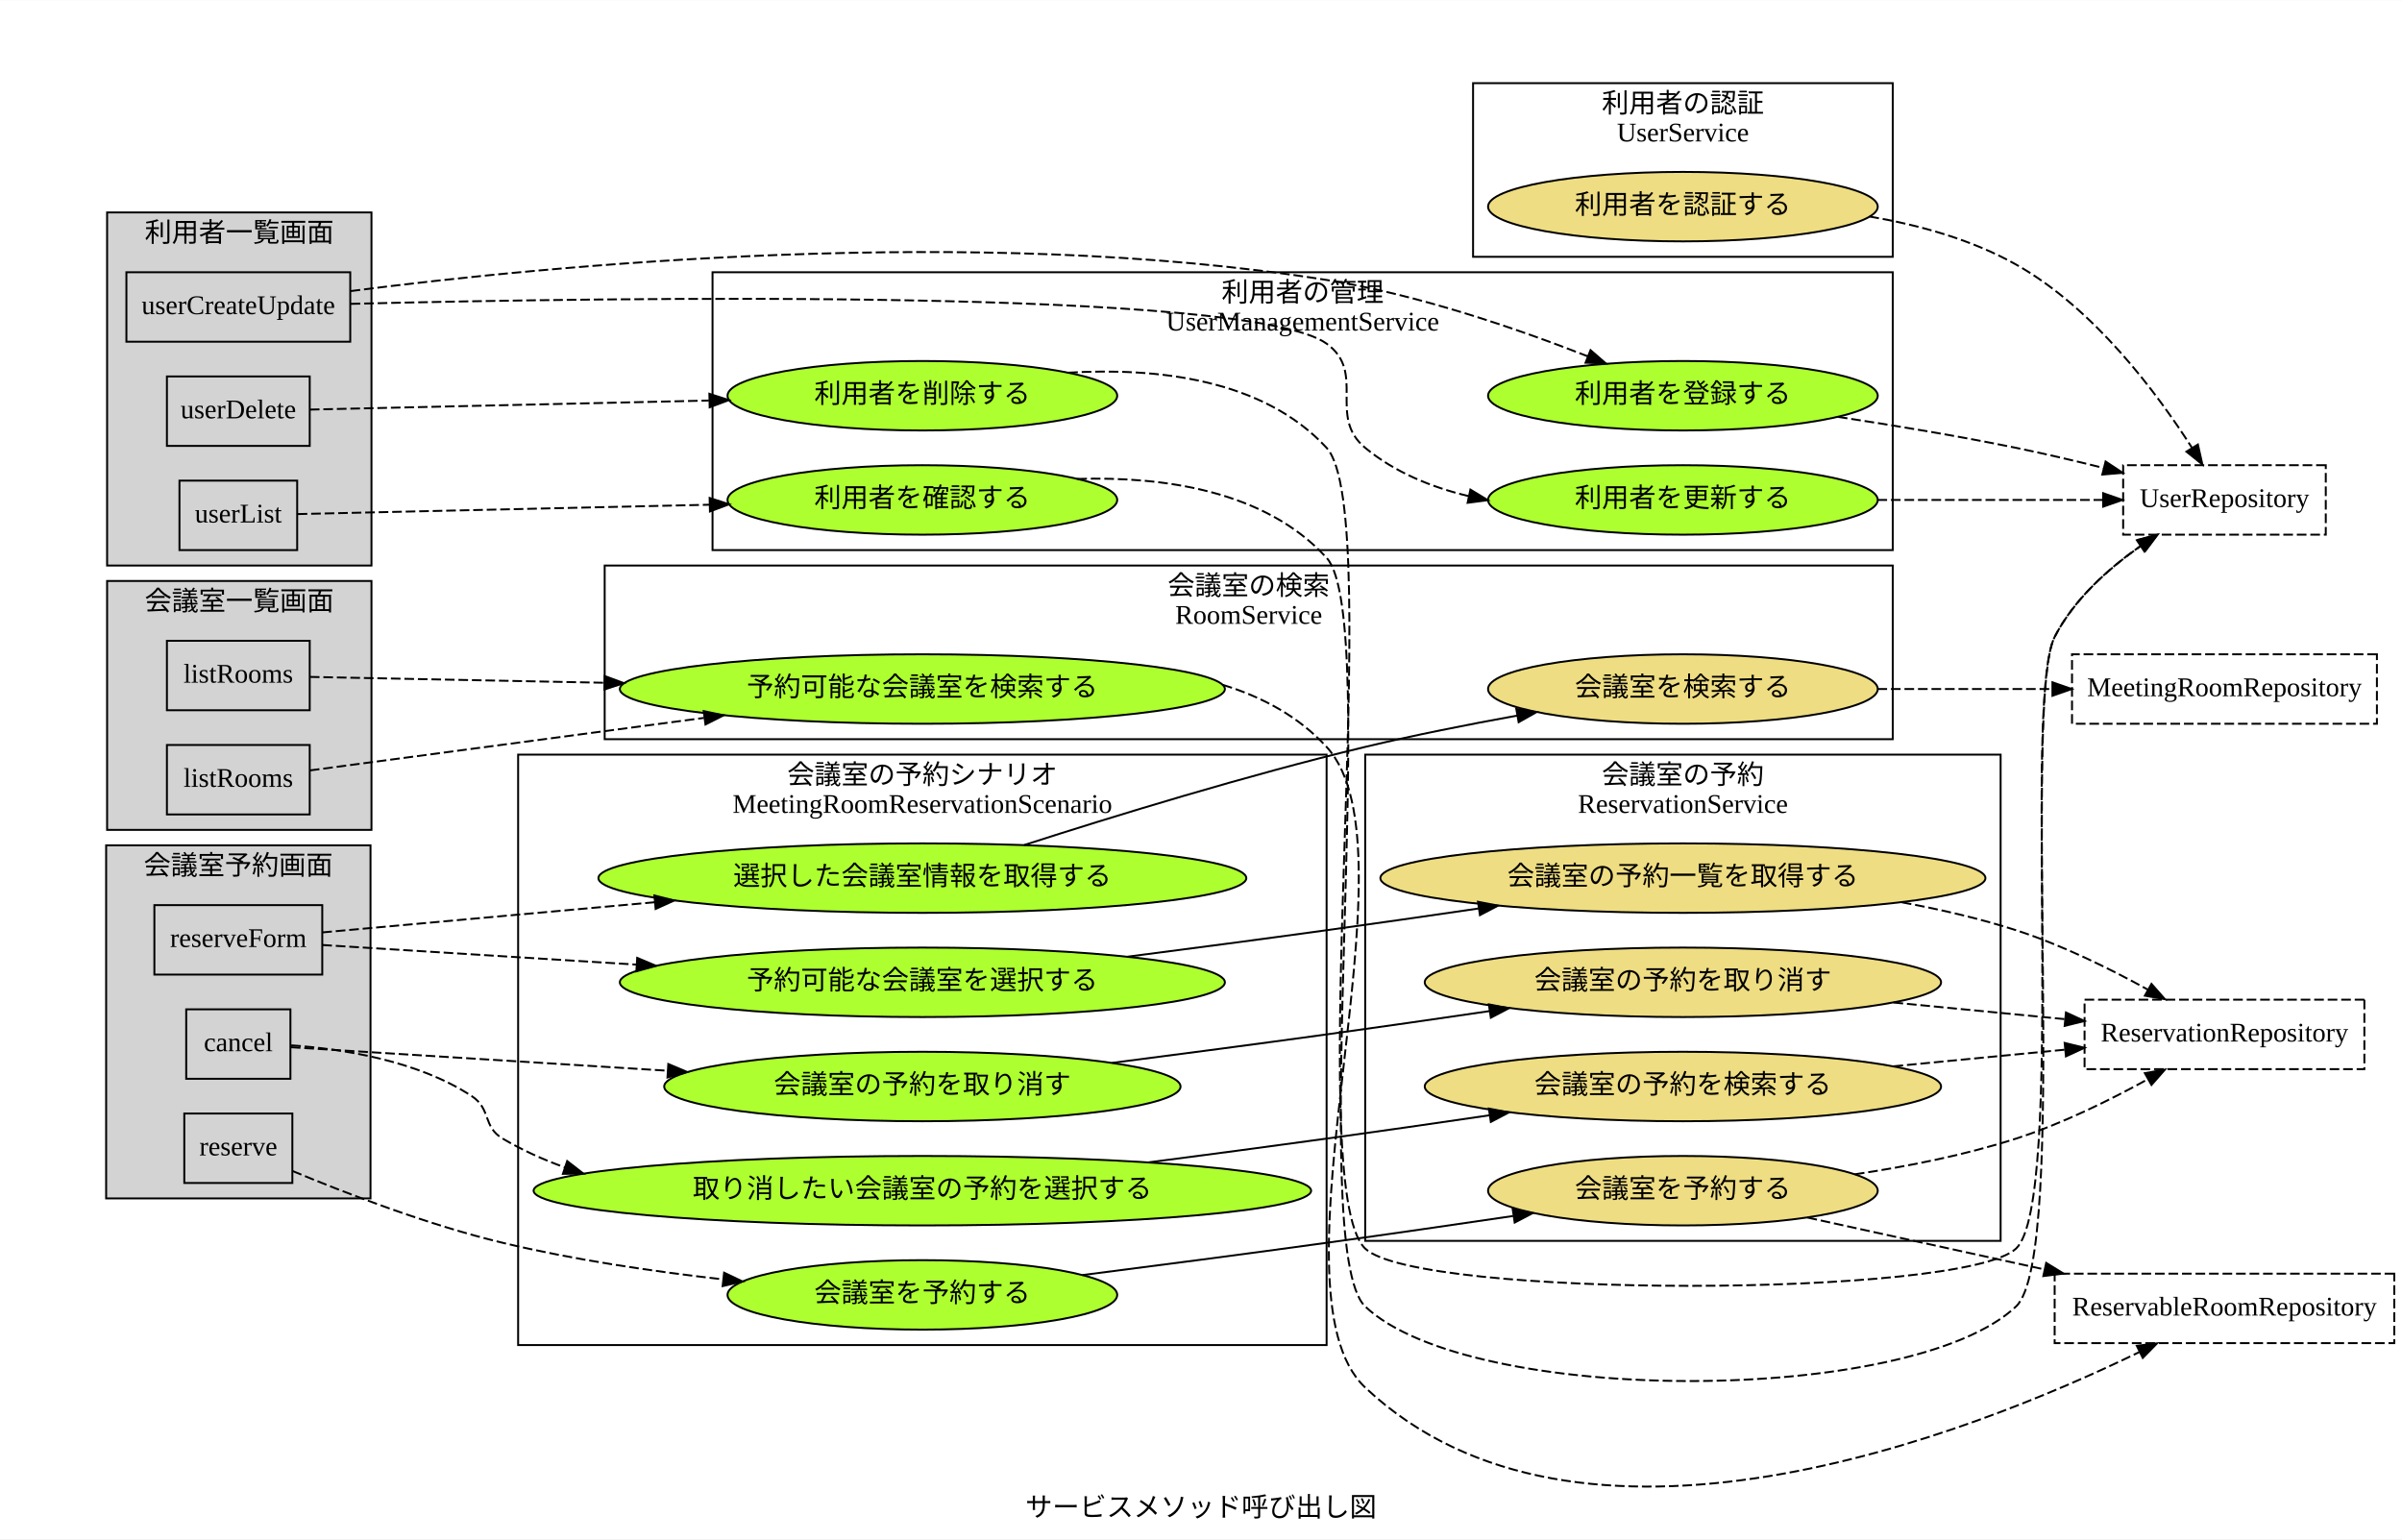
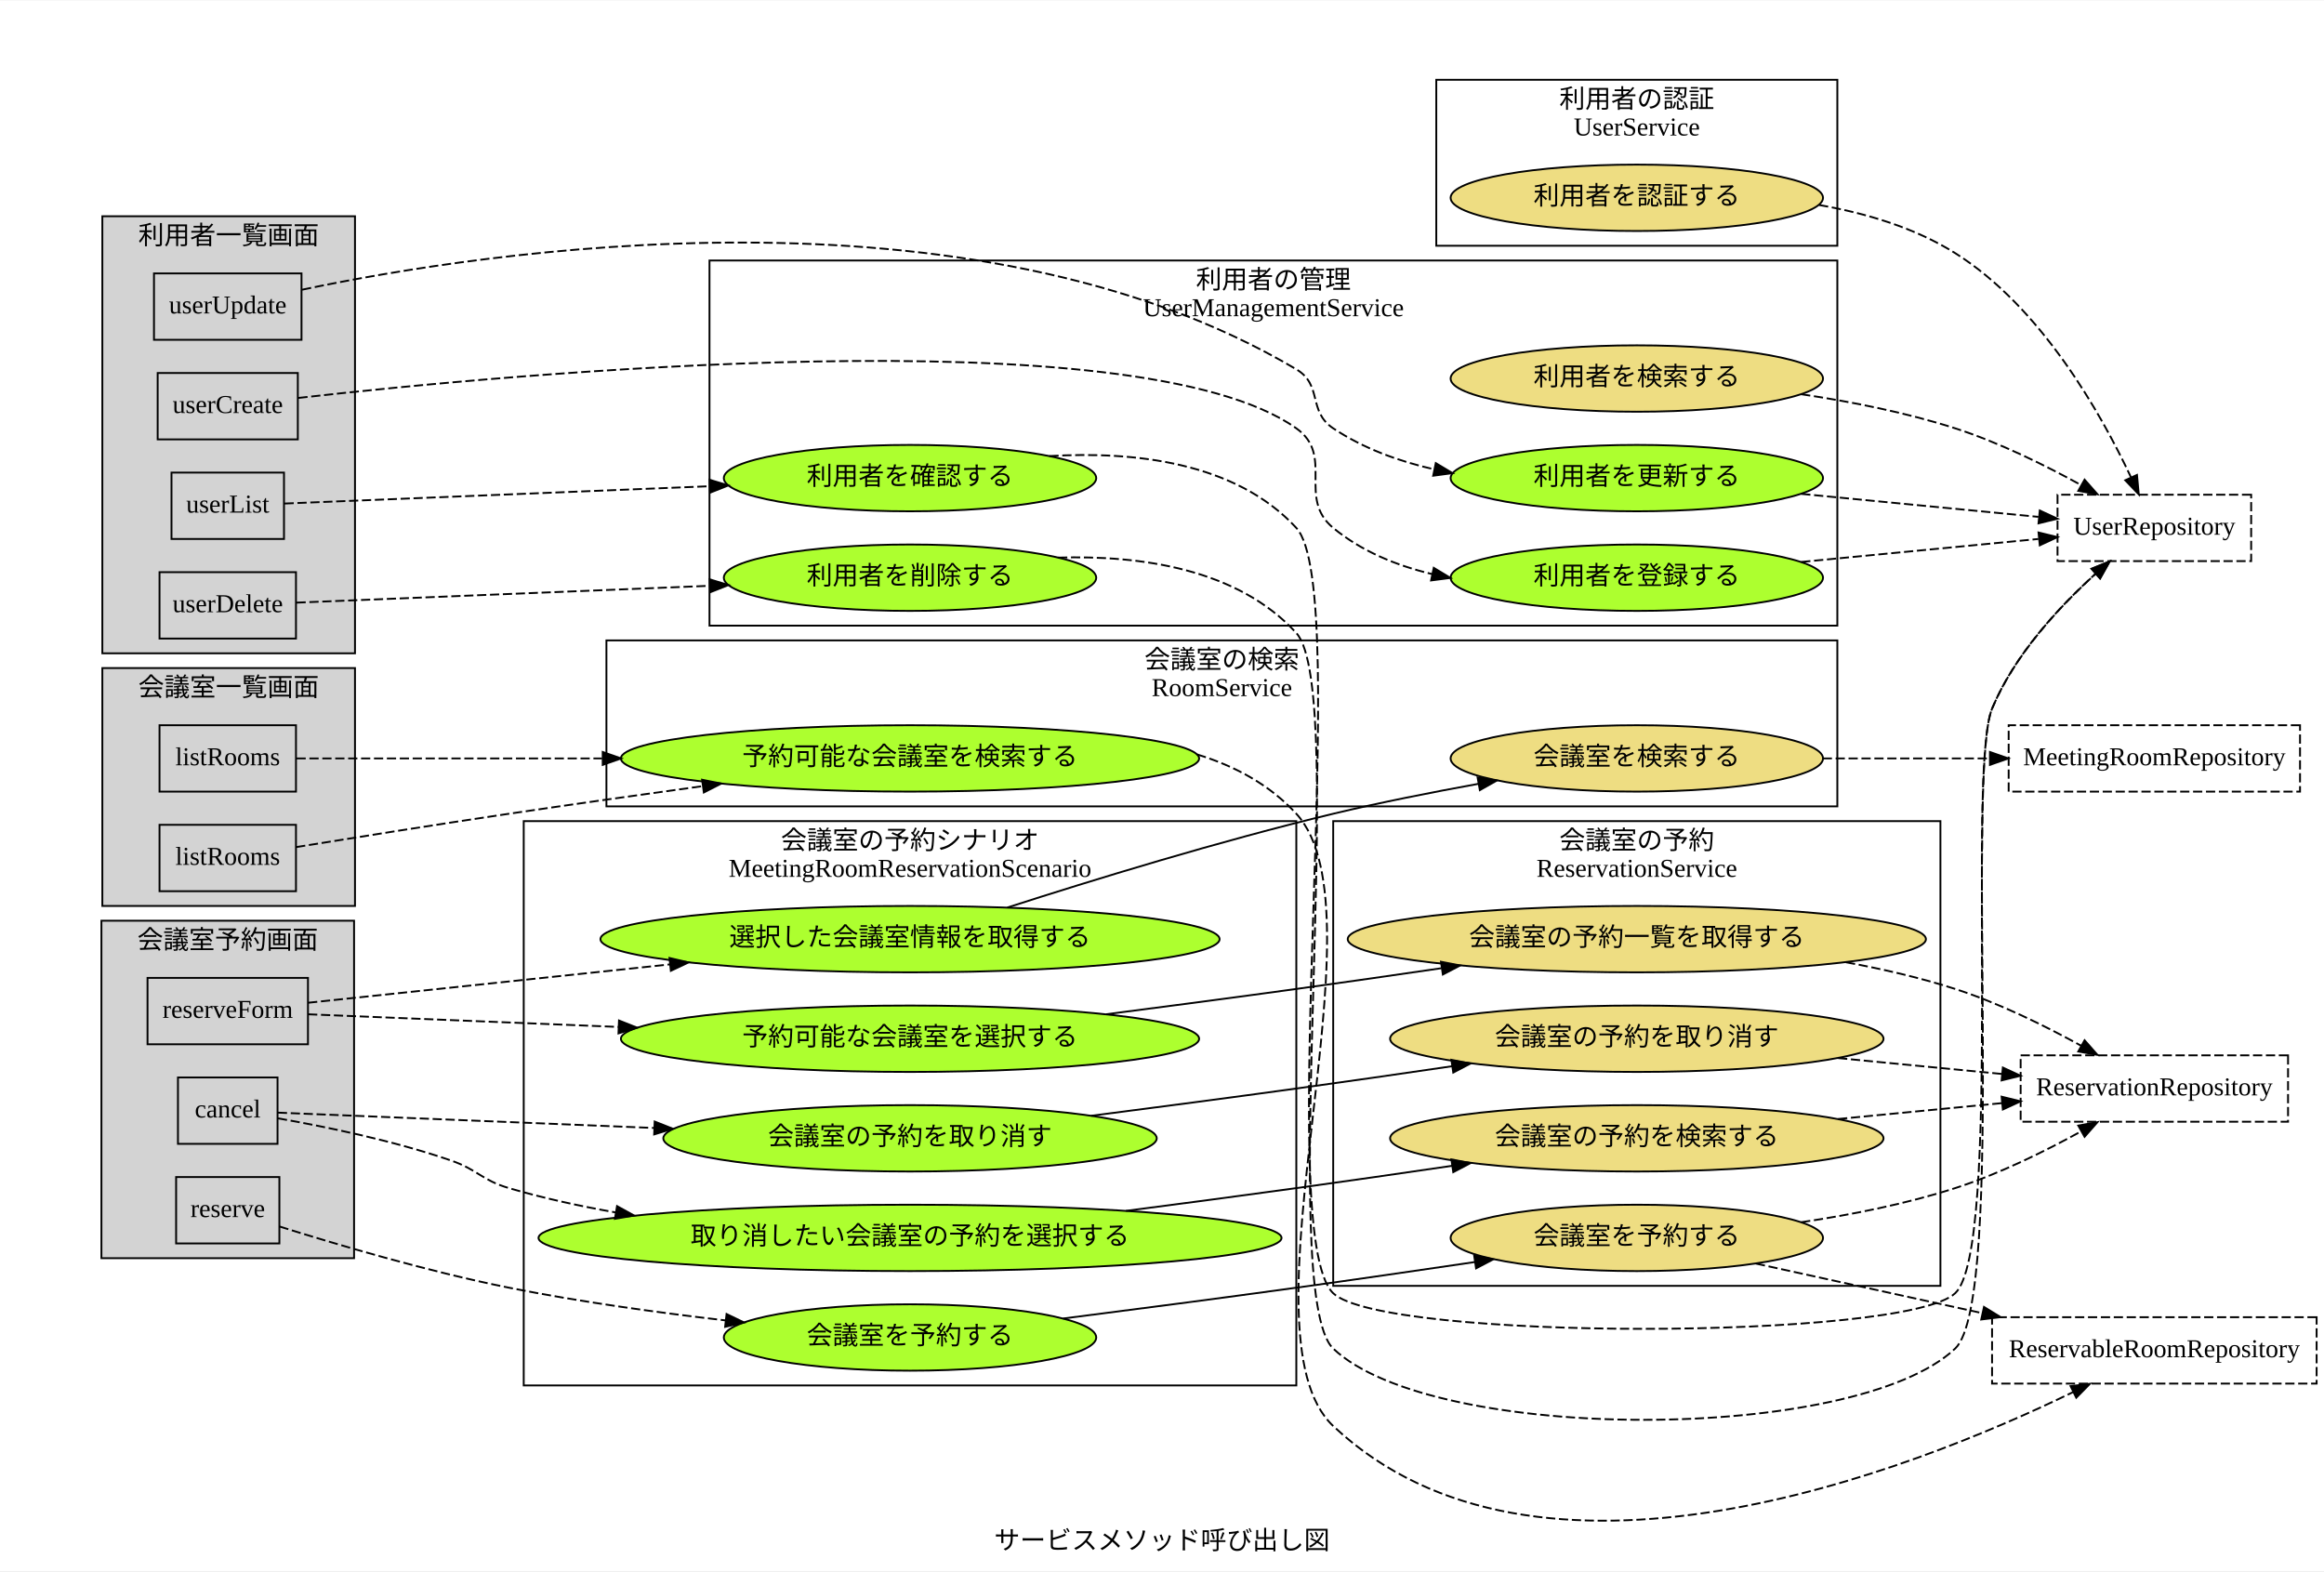
- <svg xmlns="http://www.w3.org/2000/svg" xmlns:xlink="http://www.w3.org/1999/xlink" width="1245pt" height="798pt" viewBox="0.00 0.00 1244.74 797.64">
-   <g id="graph0" class="graph" transform="scale(1 1) rotate(0) translate(4 793.64)">
-     <polygon fill="white" stroke="transparent" points="-4,4 -4,-793.64 1240.74,-793.64 1240.74,4 -4,4" />
-     <text text-anchor="middle" x="618.37" y="-7.8" font-family="Times New Roman,serif" font-size="14.00">
+ <svg xmlns="http://www.w3.org/2000/svg" xmlns:xlink="http://www.w3.org/1999/xlink" width="1260pt" height="852pt" viewBox="0.00 0.00 1260.24 851.64">
+   <g id="graph0" class="graph" transform="scale(1 1) rotate(0) translate(4 847.64)">
+     <polygon fill="white" stroke="transparent" points="-4,4 -4,-847.64 1256.24,-847.64 1256.24,4 -4,4" />
+     <text text-anchor="middle" x="626.12" y="-7.8" font-family="Times New Roman,serif" font-size="14.00">
            サービスメソッド呼び出し図
        </text>
    <g id="clust1" class="cluster">
            </g>
    <g id="clust5" class="cluster">
-       <polygon fill="none" stroke="black" points="759.36,-660.64 759.36,-750.64 976.84,-750.64 976.84,-660.64 759.36,-660.64" />
-       <text text-anchor="middle" x="868.1" y="-735.44" font-family="Times New Roman,serif" font-size="14.00">
+       <polygon fill="none" stroke="black" points="774.86,-714.64 774.86,-804.64 992.34,-804.64 992.34,-714.64 774.86,-714.64" />
+       <text text-anchor="middle" x="883.6" y="-789.44" font-family="Times New Roman,serif" font-size="14.00">
                利用者の認証
            </text>
-       <text text-anchor="middle" x="868.1" y="-720.44" font-family="Times New Roman,serif" font-size="14.00">
+       <text text-anchor="middle" x="883.6" y="-774.44" font-family="Times New Roman,serif" font-size="14.00">
                UserService
            </text>
    </g>
    <g id="clust3" class="cluster">
-       <polygon fill="none" stroke="black" points="309.35,-410.64 309.35,-500.64 976.84,-500.64 976.84,-410.64 309.35,-410.64" />
-       <text text-anchor="middle" x="643.09" y="-485.44" font-family="Times New Roman,serif" font-size="14.00">
+       <polygon fill="none" stroke="black" points="324.85,-410.64 324.85,-500.64 992.34,-500.64 992.34,-410.64 324.85,-410.64" />
+       <text text-anchor="middle" x="658.59" y="-485.44" font-family="Times New Roman,serif" font-size="14.00">
                会議室の検索
            </text>
-       <text text-anchor="middle" x="643.09" y="-470.44" font-family="Times New Roman,serif" font-size="14.00">
+       <text text-anchor="middle" x="658.59" y="-470.44" font-family="Times New Roman,serif" font-size="14.00">
                RoomService
            </text>
    </g>
+     <g id="clust6" class="cluster">
+       <polygon fill="none" stroke="black" points="380.74,-508.64 380.74,-706.64 992.34,-706.64 992.34,-508.64 380.74,-508.64" />
+       <text text-anchor="middle" x="686.54" y="-691.44" font-family="Times New Roman,serif" font-size="14.00">
+                 利用者の管理
+             </text>
+       <text text-anchor="middle" x="686.54" y="-676.44" font-family="Times New Roman,serif" font-size="14.00">
+                 UserManagementService
+             </text>
+     </g>
+     <g id="clust2" class="cluster">
+       <polygon fill="none" stroke="black" points="718.96,-150.64 718.96,-402.64 1048.24,-402.64 1048.24,-150.64 718.96,-150.64" />
+       <text text-anchor="middle" x="883.6" y="-387.44" font-family="Times New Roman,serif" font-size="14.00">
+                 会議室の予約
+             </text>
+       <text text-anchor="middle" x="883.6" y="-372.44" font-family="Times New Roman,serif" font-size="14.00">
+                 ReservationService
+             </text>
+     </g>
    <g id="clust4" class="cluster">
-       <polygon fill="none" stroke="black" points="264.5,-96.64 264.5,-402.64 683.46,-402.64 683.46,-96.64 264.5,-96.64" />
-       <text text-anchor="middle" x="473.98" y="-387.44" font-family="Times New Roman,serif" font-size="14.00">
+       <polygon fill="none" stroke="black" points="280,-96.64 280,-402.64 698.96,-402.64 698.96,-96.64 280,-96.64" />
+       <text text-anchor="middle" x="489.48" y="-387.44" font-family="Times New Roman,serif" font-size="14.00">
                会議室の予約シナリオ
            </text>
-       <text text-anchor="middle" x="473.98" y="-372.44" font-family="Times New Roman,serif" font-size="14.00">
+       <text text-anchor="middle" x="489.48" y="-372.44" font-family="Times New Roman,serif" font-size="14.00">
                MeetingRoomReservationScenario
-             </text>
-     </g>
-     <g id="clust6" class="cluster">
-       <polygon fill="none" stroke="black" points="365.24,-508.64 365.24,-652.64 976.84,-652.64 976.84,-508.64 365.24,-508.64" />
-       <text text-anchor="middle" x="671.04" y="-637.44" font-family="Times New Roman,serif" font-size="14.00">
-                 利用者の管理
-             </text>
-       <text text-anchor="middle" x="671.04" y="-622.44" font-family="Times New Roman,serif" font-size="14.00">
-                 UserManagementService
-             </text>
-     </g>
-     <g id="clust2" class="cluster">
-       <polygon fill="none" stroke="black" points="703.46,-150.64 703.46,-402.64 1032.74,-402.64 1032.74,-150.64 703.46,-150.64" />
-       <text text-anchor="middle" x="868.1" y="-387.44" font-family="Times New Roman,serif" font-size="14.00">
-                 会議室の予約
-             </text>
-       <text text-anchor="middle" x="868.1" y="-372.44" font-family="Times New Roman,serif" font-size="14.00">
-                 ReservationService
            </text>
    </g>
    <g id="clust7" class="cluster">
            </g>
    <g id="clust9" class="cluster">
-       <polygon fill="lightgrey" stroke="black" points="51,-172.64 51,-355.64 188,-355.64 188,-172.64 51,-172.64" />
-       <text text-anchor="middle" x="119.5" y="-340.44" font-family="Times New Roman,serif" font-size="14.00">
+       <polygon fill="lightgrey" stroke="black" points="51,-165.64 51,-348.64 188,-348.64 188,-165.64 51,-165.64" />
+       <text text-anchor="middle" x="119.5" y="-333.44" font-family="Times New Roman,serif" font-size="14.00">
                会議室予約画面
            </text>
    </g>
    <g id="clust10" class="cluster">
-       <polygon fill="lightgrey" stroke="black" points="51.5,-363.64 51.5,-492.64 188.5,-492.64 188.5,-363.64 51.5,-363.64" />
-       <text text-anchor="middle" x="120" y="-477.44" font-family="Times New Roman,serif" font-size="14.00">
+       <polygon fill="lightgrey" stroke="black" points="51.5,-356.64 51.5,-485.64 188.5,-485.64 188.5,-356.64 51.5,-356.64" />
+       <text text-anchor="middle" x="120" y="-470.44" font-family="Times New Roman,serif" font-size="14.00">
                会議室一覧画面
            </text>
    </g>
    <g id="clust8" class="cluster">
-       <polygon fill="lightgrey" stroke="black" points="51.5,-500.64 51.5,-683.64 188.5,-683.64 188.5,-500.64 51.5,-500.64" />
-       <text text-anchor="middle" x="120" y="-668.44" font-family="Times New Roman,serif" font-size="14.00">
+       <polygon fill="lightgrey" stroke="black" points="51.5,-493.64 51.5,-730.64 188.5,-730.64 188.5,-493.64 51.5,-493.64" />
+       <text text-anchor="middle" x="120" y="-715.44" font-family="Times New Roman,serif" font-size="14.00">
                利用者一覧画面
            </text>
    </g>
    <g id="node1" class="node">
      <g id="a_node1">
        <a xlink:href="https://github.com/k2works/application_programing_excercise_2022/tree/take13/src/main/java/mrs/application/scenario/MeetingRoomReservationScenario.java" xlink:title="MeetingRoomReservationScenario.cancel(Reservation)">
-           <ellipse fill="greenyellow" stroke="black" cx="473.98" cy="-230.64" rx="133.78" ry="18" />
-           <text text-anchor="middle" x="473.98" y="-226.94" font-family="Times New Roman,serif" font-size="14.00">会議室の予約を取り消す
+           <ellipse fill="greenyellow" stroke="black" cx="489.48" cy="-230.64" rx="133.78" ry="18" />
+           <text text-anchor="middle" x="489.48" y="-226.94" font-family="Times New Roman,serif" font-size="14.00">会議室の予約を取り消す
                    </text>
        </a>
      </g>
    </g>
    <g id="node2" class="node">
      <g id="a_node2">
        <a xlink:href="https://github.com/k2works/application_programing_excercise_2022/tree/take13/src/main/java/mrs/application/service/reservation/ReservationService.java" xlink:title="ReservationService.cancel(Reservation)">
-           <ellipse fill="#eedd82" stroke="black" cx="868.1" cy="-284.64" rx="133.78" ry="18" />
-           <text text-anchor="middle" x="868.1" y="-280.94" font-family="Times New Roman,serif" font-size="14.00">会議室の予約を取り消す
+           <ellipse fill="#eedd82" stroke="black" cx="883.6" cy="-284.64" rx="133.78" ry="18" />
+           <text text-anchor="middle" x="883.6" y="-280.94" font-family="Times New Roman,serif" font-size="14.00">会議室の予約を取り消す
                    </text>
        </a>
      </g>
    </g>
    <g id="edge1" class="edge">
-       <path fill="none" stroke="black" d="M572.34,-242.89C607.39,-247.4 647.22,-252.63 683.46,-257.64 710.9,-261.43 740.61,-265.72 767.98,-269.74" />
-       <polygon fill="black" stroke="black" points="767.54,-273.22 777.94,-271.21 768.56,-266.29 767.54,-273.22" />
-     </g>
-     <g id="node27" class="node">
-       <polygon fill="none" stroke="black" stroke-dasharray="5,2" points="1221.24,-275.64 1076.24,-275.64 1076.24,-239.64 1221.24,-239.64 1221.24,-275.64" />
-       <text text-anchor="middle" x="1148.74" y="-253.94" font-family="Times New Roman,serif" font-size="14.00">
+       <path fill="none" stroke="black" d="M587.84,-242.89C622.89,-247.4 662.72,-252.63 698.96,-257.64 726.4,-261.43 756.11,-265.72 783.48,-269.74" />
+       <polygon fill="black" stroke="black" points="783.04,-273.22 793.44,-271.21 784.06,-266.29 783.04,-273.22" />
+     </g>
+     <g id="node29" class="node">
+       <polygon fill="none" stroke="black" stroke-dasharray="5,2" points="1236.74,-275.64 1091.74,-275.64 1091.74,-239.64 1236.74,-239.64 1236.74,-275.64" />
+       <text text-anchor="middle" x="1164.24" y="-253.94" font-family="Times New Roman,serif" font-size="14.00">
                ReservationRepository
            </text>
    </g>
-     <g id="edge22" class="edge">
-       <path fill="none" stroke="black" stroke-dasharray="5,2" d="M977.23,-274.16C1006.79,-271.29 1038.33,-268.24 1066.14,-265.54" />
-       <polygon fill="black" stroke="black" points="1066.59,-269.02 1076.21,-264.57 1065.92,-262.05 1066.59,-269.02" />
+     <g id="edge23" class="edge">
+       <path fill="none" stroke="black" stroke-dasharray="5,2" d="M992.73,-274.16C1022.29,-271.29 1053.83,-268.24 1081.64,-265.54" />
+       <polygon fill="black" stroke="black" points="1082.09,-269.02 1091.71,-264.57 1081.42,-262.05 1082.09,-269.02" />
    </g>
    <g id="node3" class="node">
      <g id="a_node3">
        <a xlink:href="https://github.com/k2works/application_programing_excercise_2022/tree/take13/src/main/java/mrs/application/scenario/MeetingRoomReservationScenario.java" xlink:title="MeetingRoomReservationScenario.findOne(ReservationId)">
-           <ellipse fill="greenyellow" stroke="black" cx="473.98" cy="-176.64" rx="201.46" ry="18" />
-           <text text-anchor="middle" x="473.98" y="-172.94" font-family="Times New Roman,serif" font-size="14.00">取り消したい会議室の予約を選択する
+           <ellipse fill="greenyellow" stroke="black" cx="489.48" cy="-176.64" rx="201.46" ry="18" />
+           <text text-anchor="middle" x="489.48" y="-172.94" font-family="Times New Roman,serif" font-size="14.00">取り消したい会議室の予約を選択する
                    </text>
        </a>
      </g>
    </g>
    <g id="node4" class="node">
      <g id="a_node4">
        <a xlink:href="https://github.com/k2works/application_programing_excercise_2022/tree/take13/src/main/java/mrs/application/service/reservation/ReservationService.java" xlink:title="ReservationService.findOne(ReservationId)">
-           <ellipse fill="#eedd82" stroke="black" cx="868.1" cy="-230.64" rx="133.78" ry="18" />
-           <text text-anchor="middle" x="868.1" y="-226.94" font-family="Times New Roman,serif" font-size="14.00">会議室の予約を検索する
+           <ellipse fill="#eedd82" stroke="black" cx="883.6" cy="-230.64" rx="133.78" ry="18" />
+           <text text-anchor="middle" x="883.6" y="-226.94" font-family="Times New Roman,serif" font-size="14.00">会議室の予約を検索する
                    </text>
        </a>
      </g>
    </g>
    <g id="edge2" class="edge">
-       <path fill="none" stroke="black" d="M591.09,-191.31C621.19,-195.22 653.55,-199.5 683.46,-203.64 710.9,-207.43 740.61,-211.72 767.98,-215.74" />
-       <polygon fill="black" stroke="black" points="767.54,-219.22 777.94,-217.21 768.56,-212.29 767.54,-219.22" />
-     </g>
-     <g id="edge23" class="edge">
-       <path fill="none" stroke="black" stroke-dasharray="5,2" d="M977.23,-241.11C1006.79,-243.98 1038.33,-247.04 1066.14,-249.73" />
-       <polygon fill="black" stroke="black" points="1065.92,-253.23 1076.21,-250.71 1066.59,-246.26 1065.92,-253.23" />
+       <path fill="none" stroke="black" d="M606.59,-191.31C636.69,-195.22 669.05,-199.5 698.96,-203.64 726.4,-207.43 756.11,-211.72 783.48,-215.74" />
+       <polygon fill="black" stroke="black" points="783.04,-219.22 793.44,-217.21 784.06,-212.29 783.04,-219.22" />
+     </g>
+     <g id="edge24" class="edge">
+       <path fill="none" stroke="black" stroke-dasharray="5,2" d="M992.73,-241.11C1022.29,-243.98 1053.83,-247.04 1081.64,-249.73" />
+       <polygon fill="black" stroke="black" points="1081.42,-253.23 1091.71,-250.71 1082.09,-246.26 1081.42,-253.23" />
    </g>
    <g id="node5" class="node">
      <g id="a_node5">
        <a xlink:href="https://github.com/k2works/application_programing_excercise_2022/tree/take13/src/main/java/mrs/application/scenario/MeetingRoomReservationScenario.java" xlink:title="MeetingRoomReservationScenario.findReservations(ReservableRoomId)">
-           <ellipse fill="greenyellow" stroke="black" cx="473.98" cy="-284.64" rx="156.77" ry="18" />
-           <text text-anchor="middle" x="473.98" y="-280.94" font-family="Times New Roman,serif" font-size="14.00">予約可能な会議室を選択する
+           <ellipse fill="greenyellow" stroke="black" cx="489.48" cy="-284.64" rx="156.77" ry="18" />
+           <text text-anchor="middle" x="489.48" y="-280.94" font-family="Times New Roman,serif" font-size="14.00">予約可能な会議室を選択する
                    </text>
        </a>
      </g>
    </g>
    <g id="node6" class="node">
      <g id="a_node6">
        <a xlink:href="https://github.com/k2works/application_programing_excercise_2022/tree/take13/src/main/java/mrs/application/service/reservation/ReservationService.java" xlink:title="ReservationService.findReservations(ReservableRoomId)">
-           <ellipse fill="#eedd82" stroke="black" cx="868.1" cy="-338.64" rx="156.77" ry="18" />
-           <text text-anchor="middle" x="868.1" y="-334.94" font-family="Times New Roman,serif" font-size="14.00">会議室の予約一覧を取得する
+           <ellipse fill="#eedd82" stroke="black" cx="883.6" cy="-338.64" rx="156.77" ry="18" />
+           <text text-anchor="middle" x="883.6" y="-334.94" font-family="Times New Roman,serif" font-size="14.00">会議室の予約一覧を取得する
                    </text>
        </a>
      </g>
    </g>
    <g id="edge3" class="edge">
-       <path fill="none" stroke="black" d="M580.29,-297.92C613.33,-302.18 649.93,-307 683.46,-311.64 708.97,-315.16 736.44,-319.12 762.16,-322.89" />
-       <polygon fill="black" stroke="black" points="761.9,-326.39 772.31,-324.38 762.92,-319.46 761.9,-326.39" />
-     </g>
-     <g id="edge24" class="edge">
-       <path fill="none" stroke="black" stroke-dasharray="5,2" d="M981.54,-326.1C1001.51,-322.42 1021.93,-317.7 1040.74,-311.64 1064.44,-304 1089.36,-291.7 1109.19,-280.77" />
-       <polygon fill="black" stroke="black" points="1110.91,-283.82 1117.91,-275.87 1107.48,-277.71 1110.91,-283.82" />
+       <path fill="none" stroke="black" d="M595.79,-297.92C628.83,-302.18 665.43,-307 698.96,-311.64 724.47,-315.16 751.94,-319.12 777.66,-322.89" />
+       <polygon fill="black" stroke="black" points="777.4,-326.39 787.81,-324.38 778.42,-319.46 777.4,-326.39" />
+     </g>
+     <g id="edge25" class="edge">
+       <path fill="none" stroke="black" stroke-dasharray="5,2" d="M997.04,-326.1C1017.01,-322.42 1037.43,-317.7 1056.24,-311.64 1079.94,-304 1104.86,-291.7 1124.69,-280.77" />
+       <polygon fill="black" stroke="black" points="1126.41,-283.82 1133.41,-275.87 1122.98,-277.71 1126.41,-283.82" />
    </g>
    <g id="node7" class="node">
      <g id="a_node7">
        <a xlink:href="https://github.com/k2works/application_programing_excercise_2022/tree/take13/src/main/java/mrs/application/scenario/MeetingRoomReservationScenario.java" xlink:title="MeetingRoomReservationScenario.reserve(Reservation)">
-           <ellipse fill="greenyellow" stroke="black" cx="473.98" cy="-122.64" rx="100.98" ry="18" />
-           <text text-anchor="middle" x="473.98" y="-118.94" font-family="Times New Roman,serif" font-size="14.00">会議室を予約する
+           <ellipse fill="greenyellow" stroke="black" cx="489.48" cy="-122.64" rx="100.98" ry="18" />
+           <text text-anchor="middle" x="489.48" y="-118.94" font-family="Times New Roman,serif" font-size="14.00">会議室を予約する
                    </text>
        </a>
      </g>
    </g>
    <g id="node8" class="node">
      <g id="a_node8">
        <a xlink:href="https://github.com/k2works/application_programing_excercise_2022/tree/take13/src/main/java/mrs/application/service/reservation/ReservationService.java" xlink:title="ReservationService.reserve(Reservation)">
-           <ellipse fill="#eedd82" stroke="black" cx="868.1" cy="-176.64" rx="100.98" ry="18" />
-           <text text-anchor="middle" x="868.1" y="-172.94" font-family="Times New Roman,serif" font-size="14.00">会議室を予約する
+           <ellipse fill="#eedd82" stroke="black" cx="883.6" cy="-176.64" rx="100.98" ry="18" />
+           <text text-anchor="middle" x="883.6" y="-172.94" font-family="Times New Roman,serif" font-size="14.00">会議室を予約する
                    </text>
        </a>
      </g>
    </g>
    <g id="edge4" class="edge">
-       <path fill="none" stroke="black" d="M556.96,-132.92C595.39,-137.83 641.8,-143.88 683.46,-149.64 715.01,-154 749.57,-159.02 780.11,-163.53" />
-       <polygon fill="black" stroke="black" points="779.9,-167.04 790.3,-165.05 780.93,-160.12 779.9,-167.04" />
-     </g>
-     <g id="node25" class="node">
-       <polygon fill="none" stroke="black" stroke-dasharray="5,2" points="1236.74,-133.64 1060.74,-133.64 1060.74,-97.64 1236.74,-97.64 1236.74,-133.64" />
-       <text text-anchor="middle" x="1148.74" y="-111.94" font-family="Times New Roman,serif" font-size="14.00">
+       <path fill="none" stroke="black" d="M572.46,-132.92C610.89,-137.83 657.3,-143.88 698.96,-149.64 730.51,-154 765.07,-159.02 795.61,-163.53" />
+       <polygon fill="black" stroke="black" points="795.4,-167.04 805.8,-165.05 796.43,-160.12 795.4,-167.04" />
+     </g>
+     <g id="node27" class="node">
+       <polygon fill="none" stroke="black" stroke-dasharray="5,2" points="1252.24,-133.64 1076.24,-133.64 1076.24,-97.64 1252.24,-97.64 1252.24,-133.64" />
+       <text text-anchor="middle" x="1164.24" y="-111.94" font-family="Times New Roman,serif" font-size="14.00">
                ReservableRoomRepository
            </text>
    </g>
+     <g id="edge27" class="edge">
+       <path fill="none" stroke="black" stroke-dasharray="5,2" d="M948.18,-162.72C984.53,-154.76 1030.77,-144.64 1071.05,-135.82" />
+       <polygon fill="black" stroke="black" points="1071.86,-139.22 1080.88,-133.67 1070.37,-132.39 1071.86,-139.22" />
+     </g>
    <g id="edge26" class="edge">
-       <path fill="none" stroke="black" stroke-dasharray="5,2" d="M932.68,-162.72C969.03,-154.76 1015.27,-144.64 1055.55,-135.82" />
-       <polygon fill="black" stroke="black" points="1056.36,-139.22 1065.38,-133.67 1054.87,-132.39 1056.36,-139.22" />
-     </g>
-     <g id="edge25" class="edge">
-       <path fill="none" stroke="black" stroke-dasharray="5,2" d="M957.21,-185.14C984.4,-189.18 1014.18,-195.08 1040.74,-203.64 1064.44,-211.27 1089.36,-223.57 1109.19,-234.5" />
-       <polygon fill="black" stroke="black" points="1107.48,-237.56 1117.91,-239.41 1110.91,-231.46 1107.48,-237.56" />
+       <path fill="none" stroke="black" stroke-dasharray="5,2" d="M972.71,-185.14C999.9,-189.18 1029.68,-195.08 1056.24,-203.64 1079.94,-211.27 1104.86,-223.57 1124.69,-234.5" />
+       <polygon fill="black" stroke="black" points="1122.98,-237.56 1133.41,-239.41 1126.41,-231.46 1122.98,-237.56" />
    </g>
    <g id="node9" class="node">
      <g id="a_node9">
        <a xlink:href="https://github.com/k2works/application_programing_excercise_2022/tree/take13/src/main/java/mrs/application/scenario/MeetingRoomReservationScenario.java" xlink:title="MeetingRoomReservationScenario.findMeetingRoom(RoomId)">
-           <ellipse fill="greenyellow" stroke="black" cx="473.98" cy="-338.64" rx="167.87" ry="18" />
-           <text text-anchor="middle" x="473.98" y="-334.94" font-family="Times New Roman,serif" font-size="14.00">選択した会議室情報を取得する
+           <ellipse fill="greenyellow" stroke="black" cx="489.48" cy="-338.64" rx="167.87" ry="18" />
+           <text text-anchor="middle" x="489.48" y="-334.94" font-family="Times New Roman,serif" font-size="14.00">選択した会議室情報を取得する
                    </text>
        </a>
      </g>
    </g>
    <g id="node10" class="node">
      <g id="a_node10">
        <a xlink:href="https://github.com/k2works/application_programing_excercise_2022/tree/take13/src/main/java/mrs/application/service/room/RoomService.java" xlink:title="RoomService.findMeetingRoom(RoomId)">
-           <ellipse fill="#eedd82" stroke="black" cx="868.1" cy="-436.64" rx="100.98" ry="18" />
-           <text text-anchor="middle" x="868.1" y="-432.94" font-family="Times New Roman,serif" font-size="14.00">会議室を検索する
+           <ellipse fill="#eedd82" stroke="black" cx="883.6" cy="-436.64" rx="100.98" ry="18" />
+           <text text-anchor="middle" x="883.6" y="-432.94" font-family="Times New Roman,serif" font-size="14.00">会議室を検索する
                    </text>
        </a>
      </g>
    </g>
    <g id="edge5" class="edge">
-       <path fill="none" stroke="black" d="M526.73,-355.78C572.76,-370.61 642.09,-391.92 703.46,-406.64 728.88,-412.73 756.77,-418.26 782.22,-422.87" />
-       <polygon fill="black" stroke="black" points="781.75,-426.34 792.21,-424.66 782.98,-419.45 781.75,-426.34" />
-     </g>
-     <g id="node26" class="node">
-       <polygon fill="none" stroke="black" stroke-dasharray="5,2" points="1227.74,-454.64 1069.74,-454.64 1069.74,-418.64 1227.74,-418.64 1227.74,-454.64" />
-       <text text-anchor="middle" x="1148.74" y="-432.94" font-family="Times New Roman,serif" font-size="14.00">
+       <path fill="none" stroke="black" d="M542.23,-355.78C588.26,-370.61 657.59,-391.92 718.96,-406.64 744.38,-412.73 772.27,-418.26 797.72,-422.87" />
+       <polygon fill="black" stroke="black" points="797.25,-426.34 807.71,-424.66 798.48,-419.45 797.25,-426.34" />
+     </g>
+     <g id="node28" class="node">
+       <polygon fill="none" stroke="black" stroke-dasharray="5,2" points="1243.24,-454.64 1085.24,-454.64 1085.24,-418.64 1243.24,-418.64 1243.24,-454.64" />
+       <text text-anchor="middle" x="1164.24" y="-432.94" font-family="Times New Roman,serif" font-size="14.00">
                MeetingRoomRepository
            </text>
    </g>
-     <g id="edge27" class="edge">
-       <path fill="none" stroke="black" stroke-dasharray="5,2" d="M968.91,-436.64C998.52,-436.64 1030.73,-436.64 1059.55,-436.64" />
-       <polygon fill="black" stroke="black" points="1059.59,-440.14 1069.59,-436.64 1059.59,-433.14 1059.59,-440.14" />
+     <g id="edge28" class="edge">
+       <path fill="none" stroke="black" stroke-dasharray="5,2" d="M984.41,-436.64C1014.02,-436.64 1046.23,-436.64 1075.05,-436.64" />
+       <polygon fill="black" stroke="black" points="1075.09,-440.14 1085.09,-436.64 1075.09,-433.14 1075.09,-440.14" />
    </g>
    <g id="node11" class="node">
      <g id="a_node11">
        <a xlink:href="https://github.com/k2works/application_programing_excercise_2022/tree/take13/src/main/java/mrs/application/service/room/RoomService.java" xlink:title="RoomService.findReservableRooms(ReservedDate)">
-           <ellipse fill="greenyellow" stroke="black" cx="473.98" cy="-436.64" rx="156.77" ry="18" />
-           <text text-anchor="middle" x="473.98" y="-432.94" font-family="Times New Roman,serif" font-size="14.00">予約可能な会議室を検索する
-                     </text>
-         </a>
-       </g>
-     </g>
-     <g id="edge28" class="edge">
-       <path fill="none" stroke="black" stroke-dasharray="5,2" d="M629.65,-438.8C650.06,-432.58 668.91,-422.44 683.46,-406.64 733.52,-352.26 649.65,-125.3 703.46,-74.64 814.19,29.62 1016.41,-50.17 1104.64,-93.01" />
-       <polygon fill="black" stroke="black" points="1103.31,-96.26 1113.83,-97.54 1106.4,-89.98 1103.31,-96.26" />
+           <ellipse fill="greenyellow" stroke="black" cx="489.48" cy="-436.64" rx="156.77" ry="18" />
+           <text text-anchor="middle" x="489.48" y="-432.94" font-family="Times New Roman,serif" font-size="14.00">予約可能な会議室を検索する
+                     </text>
+         </a>
+       </g>
+     </g>
+     <g id="edge29" class="edge">
+       <path fill="none" stroke="black" stroke-dasharray="5,2" d="M645.15,-438.8C665.56,-432.58 684.41,-422.44 698.96,-406.64 749.02,-352.26 665.15,-125.3 718.96,-74.64 829.69,29.62 1031.91,-50.17 1120.14,-93.01" />
+       <polygon fill="black" stroke="black" points="1118.81,-96.26 1129.33,-97.54 1121.9,-89.98 1118.81,-96.26" />
    </g>
    <g id="node12" class="node">
      <g id="a_node12">
        <a xlink:href="https://github.com/k2works/application_programing_excercise_2022/tree/take13/src/main/java/mrs/application/service/auth/UserService.java" xlink:title="UserService.loadUserByUsername(String)">
-           <ellipse fill="#eedd82" stroke="black" cx="868.1" cy="-686.64" rx="100.98" ry="18" />
-           <text text-anchor="middle" x="868.1" y="-682.94" font-family="Times New Roman,serif" font-size="14.00">利用者を認証する
-                     </text>
-         </a>
-       </g>
-     </g>
-     <g id="node28" class="node">
-       <polygon fill="none" stroke="black" stroke-dasharray="5,2" points="1201.24,-552.64 1096.24,-552.64 1096.24,-516.64 1201.24,-516.64 1201.24,-552.64" />
-       <text text-anchor="middle" x="1148.74" y="-530.94" font-family="Times New Roman,serif" font-size="14.00">
+           <ellipse fill="#eedd82" stroke="black" cx="883.6" cy="-740.64" rx="100.98" ry="18" />
+           <text text-anchor="middle" x="883.6" y="-736.94" font-family="Times New Roman,serif" font-size="14.00">利用者を認証する
+                     </text>
+         </a>
+       </g>
+     </g>
+     <g id="node30" class="node">
+       <polygon fill="none" stroke="black" stroke-dasharray="5,2" points="1216.74,-579.64 1111.74,-579.64 1111.74,-543.64 1216.74,-543.64 1216.74,-579.64" />
+       <text text-anchor="middle" x="1164.24" y="-557.94" font-family="Times New Roman,serif" font-size="14.00">
                UserRepository
            </text>
    </g>
-     <g id="edge21" class="edge">
-       <path fill="none" stroke="black" stroke-dasharray="5,2" d="M964.74,-681.53C990.62,-677.12 1017.79,-669.53 1040.74,-656.64 1081.07,-633.97 1113.69,-590.18 1131.89,-561.69" />
-       <polygon fill="black" stroke="black" points="1134.97,-563.37 1137.29,-553.03 1129.03,-559.67 1134.97,-563.37" />
+     <g id="edge22" class="edge">
+       <path fill="none" stroke="black" stroke-dasharray="5,2" d="M982.44,-736.74C1007.91,-732.3 1034.33,-724.39 1056.24,-710.64 1102.88,-681.36 1135.33,-623.65 1151.48,-589.27" />
+       <polygon fill="black" stroke="black" points="1154.83,-590.38 1155.79,-579.83 1148.46,-587.48 1154.83,-590.38" />
    </g>
    <g id="node13" class="node">
      <g id="a_node13">
-         <a xlink:href="https://github.com/k2works/application_programing_excercise_2022/tree/take13/src/main/java/mrs/application/service/auth/UserManagementService.java" xlink:title="UserManagementService.delete(User)">
-           <ellipse fill="greenyellow" stroke="black" cx="473.98" cy="-588.64" rx="100.98" ry="18" />
-           <text text-anchor="middle" x="473.98" y="-584.94" font-family="Times New Roman,serif" font-size="14.00">利用者を削除する
+         <a xlink:href="https://github.com/k2works/application_programing_excercise_2022/tree/take13/src/main/java/mrs/application/service/auth/UserManagementService.java" xlink:title="UserManagementService.delete(UserId)">
+           <ellipse fill="greenyellow" stroke="black" cx="489.48" cy="-534.64" rx="100.98" ry="18" />
+           <text text-anchor="middle" x="489.48" y="-530.94" font-family="Times New Roman,serif" font-size="14.00">利用者を削除する
                    </text>
        </a>
      </g>
    </g>
    <g id="edge17" class="edge">
-       <path fill="none" stroke="black" stroke-dasharray="5,2" d="M549.56,-600.59C594.94,-603.28 650.37,-597.52 683.46,-561.64 714.77,-527.7 670.04,-178.49 703.46,-146.64 730.59,-120.78 1013.42,-120.99 1040.74,-146.64 1066.47,-170.79 1044.61,-432.25 1060.74,-463.64 1070.68,-482.98 1088.47,-498.95 1105.39,-510.81" />
-       <polygon fill="black" stroke="black" points="1103.85,-513.99 1114.11,-516.63 1107.74,-508.17 1103.85,-513.99" />
+       <path fill="none" stroke="black" stroke-dasharray="5,2" d="M569.77,-545.53C614.27,-546.86 667.11,-539.55 698.96,-504.64 728.06,-472.75 687.66,-146.37 718.96,-116.64 773.31,-65.02 1001.74,-65.19 1056.24,-116.64 1084.32,-143.15 1061.49,-427.94 1076.24,-463.64 1088.2,-492.6 1112.47,-518.76 1132.34,-536.75" />
+       <polygon fill="black" stroke="black" points="1130.17,-539.5 1139.99,-543.47 1134.79,-534.24 1130.17,-539.5" />
    </g>
    <g id="node14" class="node">
      <g id="a_node14">
        <a xlink:href="https://github.com/k2works/application_programing_excercise_2022/tree/take13/src/main/java/mrs/application/service/auth/UserManagementService.java" xlink:title="UserManagementService.findAll()">
-           <ellipse fill="greenyellow" stroke="black" cx="473.98" cy="-534.64" rx="100.98" ry="18" />
-           <text text-anchor="middle" x="473.98" y="-530.94" font-family="Times New Roman,serif" font-size="14.00">利用者を確認する
+           <ellipse fill="greenyellow" stroke="black" cx="489.48" cy="-588.64" rx="100.98" ry="18" />
+           <text text-anchor="middle" x="489.48" y="-584.94" font-family="Times New Roman,serif" font-size="14.00">利用者を確認する
                    </text>
        </a>
      </g>
    </g>
    <g id="edge18" class="edge">
-       <path fill="none" stroke="black" stroke-dasharray="5,2" d="M554.27,-545.53C598.77,-546.86 651.61,-539.55 683.46,-504.64 712.56,-472.75 672.16,-146.37 703.46,-116.64 757.81,-65.02 986.24,-65.19 1040.74,-116.64 1068.82,-143.15 1043.18,-429.24 1060.74,-463.64 1070.55,-482.86 1088.14,-498.73 1104.95,-510.56" />
-       <polygon fill="black" stroke="black" points="1103.37,-513.72 1113.63,-516.37 1107.27,-507.9 1103.37,-513.72" />
+       <path fill="none" stroke="black" stroke-dasharray="5,2" d="M565.06,-600.59C610.44,-603.28 665.87,-597.52 698.96,-561.64 730.27,-527.7 685.54,-178.49 718.96,-146.64 746.09,-120.78 1028.92,-120.99 1056.24,-146.64 1081.97,-170.79 1062.67,-431.06 1076.24,-463.64 1088.28,-492.56 1112.54,-518.73 1132.39,-536.73" />
+       <polygon fill="black" stroke="black" points="1130.21,-539.47 1140.03,-543.46 1134.84,-534.22 1130.21,-539.47" />
    </g>
    <g id="node15" class="node">
      <g id="a_node15">
-         <a xlink:href="https://github.com/k2works/application_programing_excercise_2022/tree/take13/src/main/java/mrs/application/service/auth/UserManagementService.java" xlink:title="UserManagementService.regist(User)">
-           <ellipse fill="greenyellow" stroke="black" cx="868.1" cy="-588.64" rx="100.98" ry="18" />
-           <text text-anchor="middle" x="868.1" y="-584.94" font-family="Times New Roman,serif" font-size="14.00">利用者を登録する
+         <a xlink:href="https://github.com/k2works/application_programing_excercise_2022/tree/take13/src/main/java/mrs/application/service/auth/UserManagementService.java" xlink:title="UserManagementService.findOne(UserId)">
+           <ellipse fill="#eedd82" stroke="black" cx="883.6" cy="-642.64" rx="100.98" ry="18" />
+           <text text-anchor="middle" x="883.6" y="-638.94" font-family="Times New Roman,serif" font-size="14.00">利用者を検索する
                    </text>
        </a>
      </g>
    </g>
    <g id="edge19" class="edge">
-       <path fill="none" stroke="black" stroke-dasharray="5,2" d="M948.41,-577.7C977.55,-573.28 1010.74,-567.77 1040.74,-561.64 1055.45,-558.63 1071.19,-554.93 1085.95,-551.25" />
-       <polygon fill="black" stroke="black" points="1087.14,-554.56 1095.98,-548.71 1085.43,-547.77 1087.14,-554.56" />
+       <path fill="none" stroke="black" stroke-dasharray="5,2" d="M972.71,-634.14C999.9,-630.09 1029.68,-624.19 1056.24,-615.64 1079.94,-608 1104.86,-595.7 1124.69,-584.77" />
+       <polygon fill="black" stroke="black" points="1126.41,-587.82 1133.41,-579.87 1122.98,-581.71 1126.41,-587.82" />
    </g>
    <g id="node16" class="node">
      <g id="a_node16">
+         <a xlink:href="https://github.com/k2works/application_programing_excercise_2022/tree/take13/src/main/java/mrs/application/service/auth/UserManagementService.java" xlink:title="UserManagementService.regist(User)">
+           <ellipse fill="greenyellow" stroke="black" cx="883.6" cy="-534.64" rx="100.98" ry="18" />
+           <text text-anchor="middle" x="883.6" y="-530.94" font-family="Times New Roman,serif" font-size="14.00">利用者を登録する
+                     </text>
+         </a>
+       </g>
+     </g>
+     <g id="edge20" class="edge">
+       <path fill="none" stroke="black" stroke-dasharray="5,2" d="M972.76,-543.18C1014.59,-547.23 1063.56,-551.98 1101.37,-555.64" />
+       <polygon fill="black" stroke="black" points="1101.43,-559.16 1111.72,-556.65 1102.11,-552.2 1101.43,-559.16" />
+     </g>
+     <g id="node17" class="node">
+       <g id="a_node17">
        <a xlink:href="https://github.com/k2works/application_programing_excercise_2022/tree/take13/src/main/java/mrs/application/service/auth/UserManagementService.java" xlink:title="UserManagementService.update(User)">
-           <ellipse fill="greenyellow" stroke="black" cx="868.1" cy="-534.64" rx="100.98" ry="18" />
-           <text text-anchor="middle" x="868.1" y="-530.94" font-family="Times New Roman,serif" font-size="14.00">利用者を更新する
-                     </text>
-         </a>
-       </g>
-     </g>
-     <g id="edge20" class="edge">
-       <path fill="none" stroke="black" stroke-dasharray="5,2" d="M968.91,-534.64C1007.82,-534.64 1051.23,-534.64 1085.52,-534.64" />
-       <polygon fill="black" stroke="black" points="1085.86,-538.14 1095.86,-534.64 1085.86,-531.14 1085.86,-538.14" />
-     </g>
-     <g id="node17" class="node">
-       <polygon fill="lightgray" stroke="black" points="177.5,-652.64 61.5,-652.64 61.5,-616.64 177.5,-616.64 177.5,-652.64" />
-       <text text-anchor="middle" x="119.5" y="-630.94" font-family="Times New Roman,serif" font-size="14.00">
-                 userCreateUpdate
+           <ellipse fill="greenyellow" stroke="black" cx="883.6" cy="-588.64" rx="100.98" ry="18" />
+           <text text-anchor="middle" x="883.6" y="-584.94" font-family="Times New Roman,serif" font-size="14.00">利用者を更新する
+                     </text>
+         </a>
+       </g>
+     </g>
+     <g id="edge21" class="edge">
+       <path fill="none" stroke="black" stroke-dasharray="5,2" d="M972.76,-580.09C1014.59,-576.04 1063.56,-571.3 1101.37,-567.63" />
+       <polygon fill="black" stroke="black" points="1102.11,-571.08 1111.72,-566.63 1101.43,-564.11 1102.11,-571.08" />
+     </g>
+     <g id="node18" class="node">
+       <polygon fill="lightgray" stroke="black" points="157.5,-645.64 81.5,-645.64 81.5,-609.64 157.5,-609.64 157.5,-645.64" />
+       <text text-anchor="middle" x="119.5" y="-623.94" font-family="Times New Roman,serif" font-size="14.00">
+                 userCreate
            </text>
    </g>
    <g id="edge13" class="edge">
-       <path fill="none" stroke="black" stroke-dasharray="5,2" d="M177.69,-642.88C279.93,-656.1 500.5,-677.77 683.46,-648.64 730.74,-641.11 782.39,-623.32 818.84,-609.06" />
-       <polygon fill="black" stroke="black" points="820.23,-612.27 828.23,-605.33 817.64,-605.76 820.23,-612.27" />
+       <path fill="none" stroke="black" stroke-dasharray="5,2" d="M157.8,-632.12C271.63,-645.01 612.11,-677.44 698.96,-615.64 719.82,-600.8 699.22,-577.92 718.96,-561.64 734.26,-549.02 753.17,-541.23 772.64,-536.6" />
+       <polygon fill="black" stroke="black" points="773.48,-540 782.54,-534.51 772.03,-533.15 773.48,-540" />
+     </g>
+     <g id="node19" class="node">
+       <polygon fill="lightgray" stroke="black" points="156.5,-537.64 82.5,-537.64 82.5,-501.64 156.5,-501.64 156.5,-537.64" />
+       <text text-anchor="middle" x="119.5" y="-515.94" font-family="Times New Roman,serif" font-size="14.00">
+                 userDelete
+             </text>
+     </g>
+     <g id="edge11" class="edge">
+       <path fill="none" stroke="black" stroke-dasharray="5,2" d="M156.79,-521.12C208.42,-523.22 305.19,-527.17 380.94,-530.25" />
+       <polygon fill="black" stroke="black" points="380.88,-533.75 391.01,-530.66 381.17,-526.76 380.88,-533.75" />
+     </g>
+     <g id="node20" class="node">
+       <polygon fill="lightgray" stroke="black" points="150,-591.64 89,-591.64 89,-555.64 150,-555.64 150,-591.64" />
+       <text text-anchor="middle" x="119.5" y="-569.94" font-family="Times New Roman,serif" font-size="14.00">
+                 userList
+             </text>
+     </g>
+     <g id="edge12" class="edge">
+       <path fill="none" stroke="black" stroke-dasharray="5,2" d="M150.3,-574.85C199.94,-576.88 301.89,-581.03 380.94,-584.25" />
+       <polygon fill="black" stroke="black" points="380.82,-587.75 390.95,-584.66 381.1,-580.76 380.82,-587.75" />
+     </g>
+     <g id="node21" class="node">
+       <polygon fill="lightgray" stroke="black" points="159.5,-699.64 79.5,-699.64 79.5,-663.64 159.5,-663.64 159.5,-699.64" />
+       <text text-anchor="middle" x="119.5" y="-677.94" font-family="Times New Roman,serif" font-size="14.00">
+                 userUpdate
+             </text>
    </g>
    <g id="edge14" class="edge">
-       <path fill="none" stroke="black" stroke-dasharray="5,2" d="M177.72,-636.26C312.81,-639.61 643.21,-644.67 683.46,-615.64 704.22,-600.66 683.72,-577.92 703.46,-561.64 718.76,-549.02 737.67,-541.23 757.14,-536.6" />
-       <polygon fill="black" stroke="black" points="757.98,-540 767.04,-534.51 756.53,-533.15 757.98,-540" />
-     </g>
-     <g id="node18" class="node">
-       <polygon fill="lightgray" stroke="black" points="156.5,-598.64 82.5,-598.64 82.5,-562.64 156.5,-562.64 156.5,-598.64" />
-       <text text-anchor="middle" x="119.5" y="-576.94" font-family="Times New Roman,serif" font-size="14.00">
-                 userDelete
-             </text>
-     </g>
-     <g id="edge11" class="edge">
-       <path fill="none" stroke="black" stroke-dasharray="5,2" d="M156.57,-581.46C204.81,-582.55 292.5,-584.54 363.35,-586.15" />
-       <polygon fill="black" stroke="black" points="363.6,-589.66 373.68,-586.38 363.76,-582.66 363.6,-589.66" />
-     </g>
-     <g id="node19" class="node">
-       <polygon fill="lightgray" stroke="black" points="150,-544.64 89,-544.64 89,-508.64 150,-508.64 150,-544.64" />
-       <text text-anchor="middle" x="119.5" y="-522.94" font-family="Times New Roman,serif" font-size="14.00">
-                 userList
-             </text>
-     </g>
-     <g id="edge12" class="edge">
-       <path fill="none" stroke="black" stroke-dasharray="5,2" d="M150.25,-527.31C196.85,-528.37 289.41,-530.47 363.49,-532.15" />
-       <polygon fill="black" stroke="black" points="363.74,-535.66 373.82,-532.39 363.9,-528.66 363.74,-535.66" />
-     </g>
-     <g id="node20" class="node">
-       <polygon fill="lightgray" stroke="black" points="146.5,-270.64 92.5,-270.64 92.5,-234.64 146.5,-234.64 146.5,-270.64" />
-       <text text-anchor="middle" x="119.5" y="-248.94" font-family="Times New Roman,serif" font-size="14.00">
+       <path fill="none" stroke="black" stroke-dasharray="5,2" d="M159.83,-690.81C258.64,-711.57 522.03,-752.61 698.96,-647.64 713.39,-639.08 705.01,-624.94 718.96,-615.64 735.26,-604.78 754.45,-597.78 773.84,-593.36" />
+       <polygon fill="black" stroke="black" points="774.58,-596.78 783.67,-591.34 773.17,-589.93 774.58,-596.78" />
+     </g>
+     <g id="node22" class="node">
+       <polygon fill="lightgray" stroke="black" points="146.5,-263.64 92.5,-263.64 92.5,-227.64 146.5,-227.64 146.5,-263.64" />
+       <text text-anchor="middle" x="119.5" y="-241.94" font-family="Times New Roman,serif" font-size="14.00">
                cancel
            </text>
    </g>
    <g id="edge6" class="edge">
-       <path fill="none" stroke="black" stroke-dasharray="5,2" d="M146.71,-251C187.85,-248.43 270.31,-243.29 342.04,-238.81" />
-       <polygon fill="black" stroke="black" points="342.32,-242.3 352.08,-238.18 341.89,-235.31 342.32,-242.3" />
+       <path fill="none" stroke="black" stroke-dasharray="5,2" d="M146.67,-244.57C189.02,-242.84 275.44,-239.32 350.79,-236.25" />
+       <polygon fill="black" stroke="black" points="351.01,-239.74 360.86,-235.84 350.73,-232.75 351.01,-239.74" />
    </g>
    <g id="edge8" class="edge">
-       <path fill="none" stroke="black" stroke-dasharray="5,2" d="M146.91,-251.98C172.71,-250.19 212.13,-244.29 240.5,-225.64 250.6,-218.99 246.09,-209.78 256.5,-203.64 266.63,-197.66 277.49,-192.74 288.75,-188.7" />
-       <polygon fill="black" stroke="black" points="289.92,-192 298.29,-185.51 287.7,-185.36 289.92,-192" />
-     </g>
-     <g id="node21" class="node">
-       <polygon fill="lightgray" stroke="black" points="147.5,-216.64 91.5,-216.64 91.5,-180.64 147.5,-180.64 147.5,-216.64" />
-       <text text-anchor="middle" x="119.5" y="-194.94" font-family="Times New Roman,serif" font-size="14.00">
+       <path fill="none" stroke="black" stroke-dasharray="5,2" d="M146.71,-241.48C171.34,-237.17 209.02,-229.52 240.5,-218.64 255.16,-213.57 257.12,-207.99 272,-203.64 290.5,-198.23 310.21,-193.91 329.9,-190.45" />
+       <polygon fill="black" stroke="black" points="330.6,-193.88 339.88,-188.77 329.44,-186.98 330.6,-193.88" />
+     </g>
+     <g id="node23" class="node">
+       <polygon fill="lightgray" stroke="black" points="147.5,-209.64 91.5,-209.64 91.5,-173.64 147.5,-173.64 147.5,-209.64" />
+       <text text-anchor="middle" x="119.5" y="-187.94" font-family="Times New Roman,serif" font-size="14.00">
                reserve
            </text>
    </g>
    <g id="edge10" class="edge">
-       <path fill="none" stroke="black" stroke-dasharray="5,2" d="M147.56,-186.86C174.63,-175.58 217.69,-158.93 256.5,-149.64 293.28,-140.83 334.31,-134.79 370.67,-130.69" />
-       <polygon fill="black" stroke="black" points="371.24,-134.15 380.8,-129.59 370.48,-127.19 371.24,-134.15" />
-     </g>
-     <g id="node22" class="node">
-       <polygon fill="lightgray" stroke="black" points="163,-324.64 76,-324.64 76,-288.64 163,-288.64 163,-324.64" />
-       <text text-anchor="middle" x="119.5" y="-302.94" font-family="Times New Roman,serif" font-size="14.00">
+       <path fill="none" stroke="black" stroke-dasharray="5,2" d="M147.58,-182.83C177.67,-173.36 227.84,-158.46 272,-149.64 310.02,-142.04 352.25,-136.2 389.25,-131.93" />
+       <polygon fill="black" stroke="black" points="389.99,-135.37 399.54,-130.76 389.21,-128.41 389.99,-135.37" />
+     </g>
+     <g id="node24" class="node">
+       <polygon fill="lightgray" stroke="black" points="163,-317.64 76,-317.64 76,-281.64 163,-281.64 163,-317.64" />
+       <text text-anchor="middle" x="119.5" y="-295.94" font-family="Times New Roman,serif" font-size="14.00">
                reserveForm
            </text>
    </g>
    <g id="edge9" class="edge">
-       <path fill="none" stroke="black" stroke-dasharray="5,2" d="M163.02,-303.98C203.52,-301.46 266.88,-297.5 325.79,-293.82" />
-       <polygon fill="black" stroke="black" points="326.2,-297.31 335.97,-293.19 325.77,-290.32 326.2,-297.31" />
+       <path fill="none" stroke="black" stroke-dasharray="5,2" d="M163.07,-297.9C204.47,-296.21 269.92,-293.55 331.3,-291.04" />
+       <polygon fill="black" stroke="black" points="331.66,-294.53 341.51,-290.63 331.38,-287.54 331.66,-294.53" />
    </g>
    <g id="edge7" class="edge">
-       <path fill="none" stroke="black" stroke-dasharray="5,2" d="M163.02,-310.5C205.69,-314.37 273.72,-320.55 335.2,-326.13" />
-       <polygon fill="black" stroke="black" points="335.12,-329.64 345.4,-327.05 335.75,-322.66 335.12,-329.64" />
-     </g>
-     <g id="node23" class="node">
-       <polygon fill="lightgray" stroke="black" points="156.5,-461.64 82.5,-461.64 82.5,-425.64 156.5,-425.64 156.5,-461.64" />
-       <text text-anchor="middle" x="119.5" y="-439.94" font-family="Times New Roman,serif" font-size="14.00">
+       <path fill="none" stroke="black" stroke-dasharray="5,2" d="M163.07,-304.15C210.86,-309.21 290.69,-317.67 359.32,-324.95" />
+       <polygon fill="black" stroke="black" points="359.04,-328.44 369.36,-326.01 359.78,-321.48 359.04,-328.44" />
+     </g>
+     <g id="node25" class="node">
+       <polygon fill="lightgray" stroke="black" points="156.5,-454.64 82.5,-454.64 82.5,-418.64 156.5,-418.64 156.5,-454.64" />
+       <text text-anchor="middle" x="119.5" y="-432.94" font-family="Times New Roman,serif" font-size="14.00">
                listRooms
            </text>
    </g>
    <g id="edge15" class="edge">
-       <path fill="none" stroke="black" stroke-dasharray="5,2" d="M156.57,-442.92C192.98,-442.2 251.86,-441.03 309.02,-439.89" />
-       <polygon fill="black" stroke="black" points="309.36,-443.39 319.29,-439.69 309.22,-436.39 309.36,-443.39" />
-     </g>
-     <g id="node24" class="node">
-       <polygon fill="lightgray" stroke="black" points="156.5,-407.64 82.5,-407.64 82.5,-371.64 156.5,-371.64 156.5,-407.64" />
-       <text text-anchor="middle" x="119.5" y="-385.94" font-family="Times New Roman,serif" font-size="14.00">
+       <path fill="none" stroke="black" stroke-dasharray="5,2" d="M156.79,-436.64C195.78,-436.64 260.52,-436.64 322.51,-436.64" />
+       <polygon fill="black" stroke="black" points="322.84,-440.14 332.84,-436.64 322.84,-433.14 322.84,-440.14" />
+     </g>
+     <g id="node26" class="node">
+       <polygon fill="lightgray" stroke="black" points="156.5,-400.64 82.5,-400.64 82.5,-364.64 156.5,-364.64 156.5,-400.64" />
+       <text text-anchor="middle" x="119.5" y="-378.94" font-family="Times New Roman,serif" font-size="14.00">
                listRooms
            </text>
    </g>
    <g id="edge16" class="edge">
-       <path fill="none" stroke="black" stroke-dasharray="5,2" d="M156.57,-394.45C204.23,-400.8 290.38,-412.29 360.77,-421.67" />
-       <polygon fill="black" stroke="black" points="360.66,-425.19 371.03,-423.04 361.58,-418.25 360.66,-425.19" />
+       <path fill="none" stroke="black" stroke-dasharray="5,2" d="M156.59,-388.56C187.27,-393.54 232.49,-400.77 272,-406.64 306.01,-411.69 343.07,-416.92 376.76,-421.58" />
+       <polygon fill="black" stroke="black" points="376.72,-425.1 387.1,-423 377.67,-418.17 376.72,-425.1" />
    </g>
  </g>
</svg>
